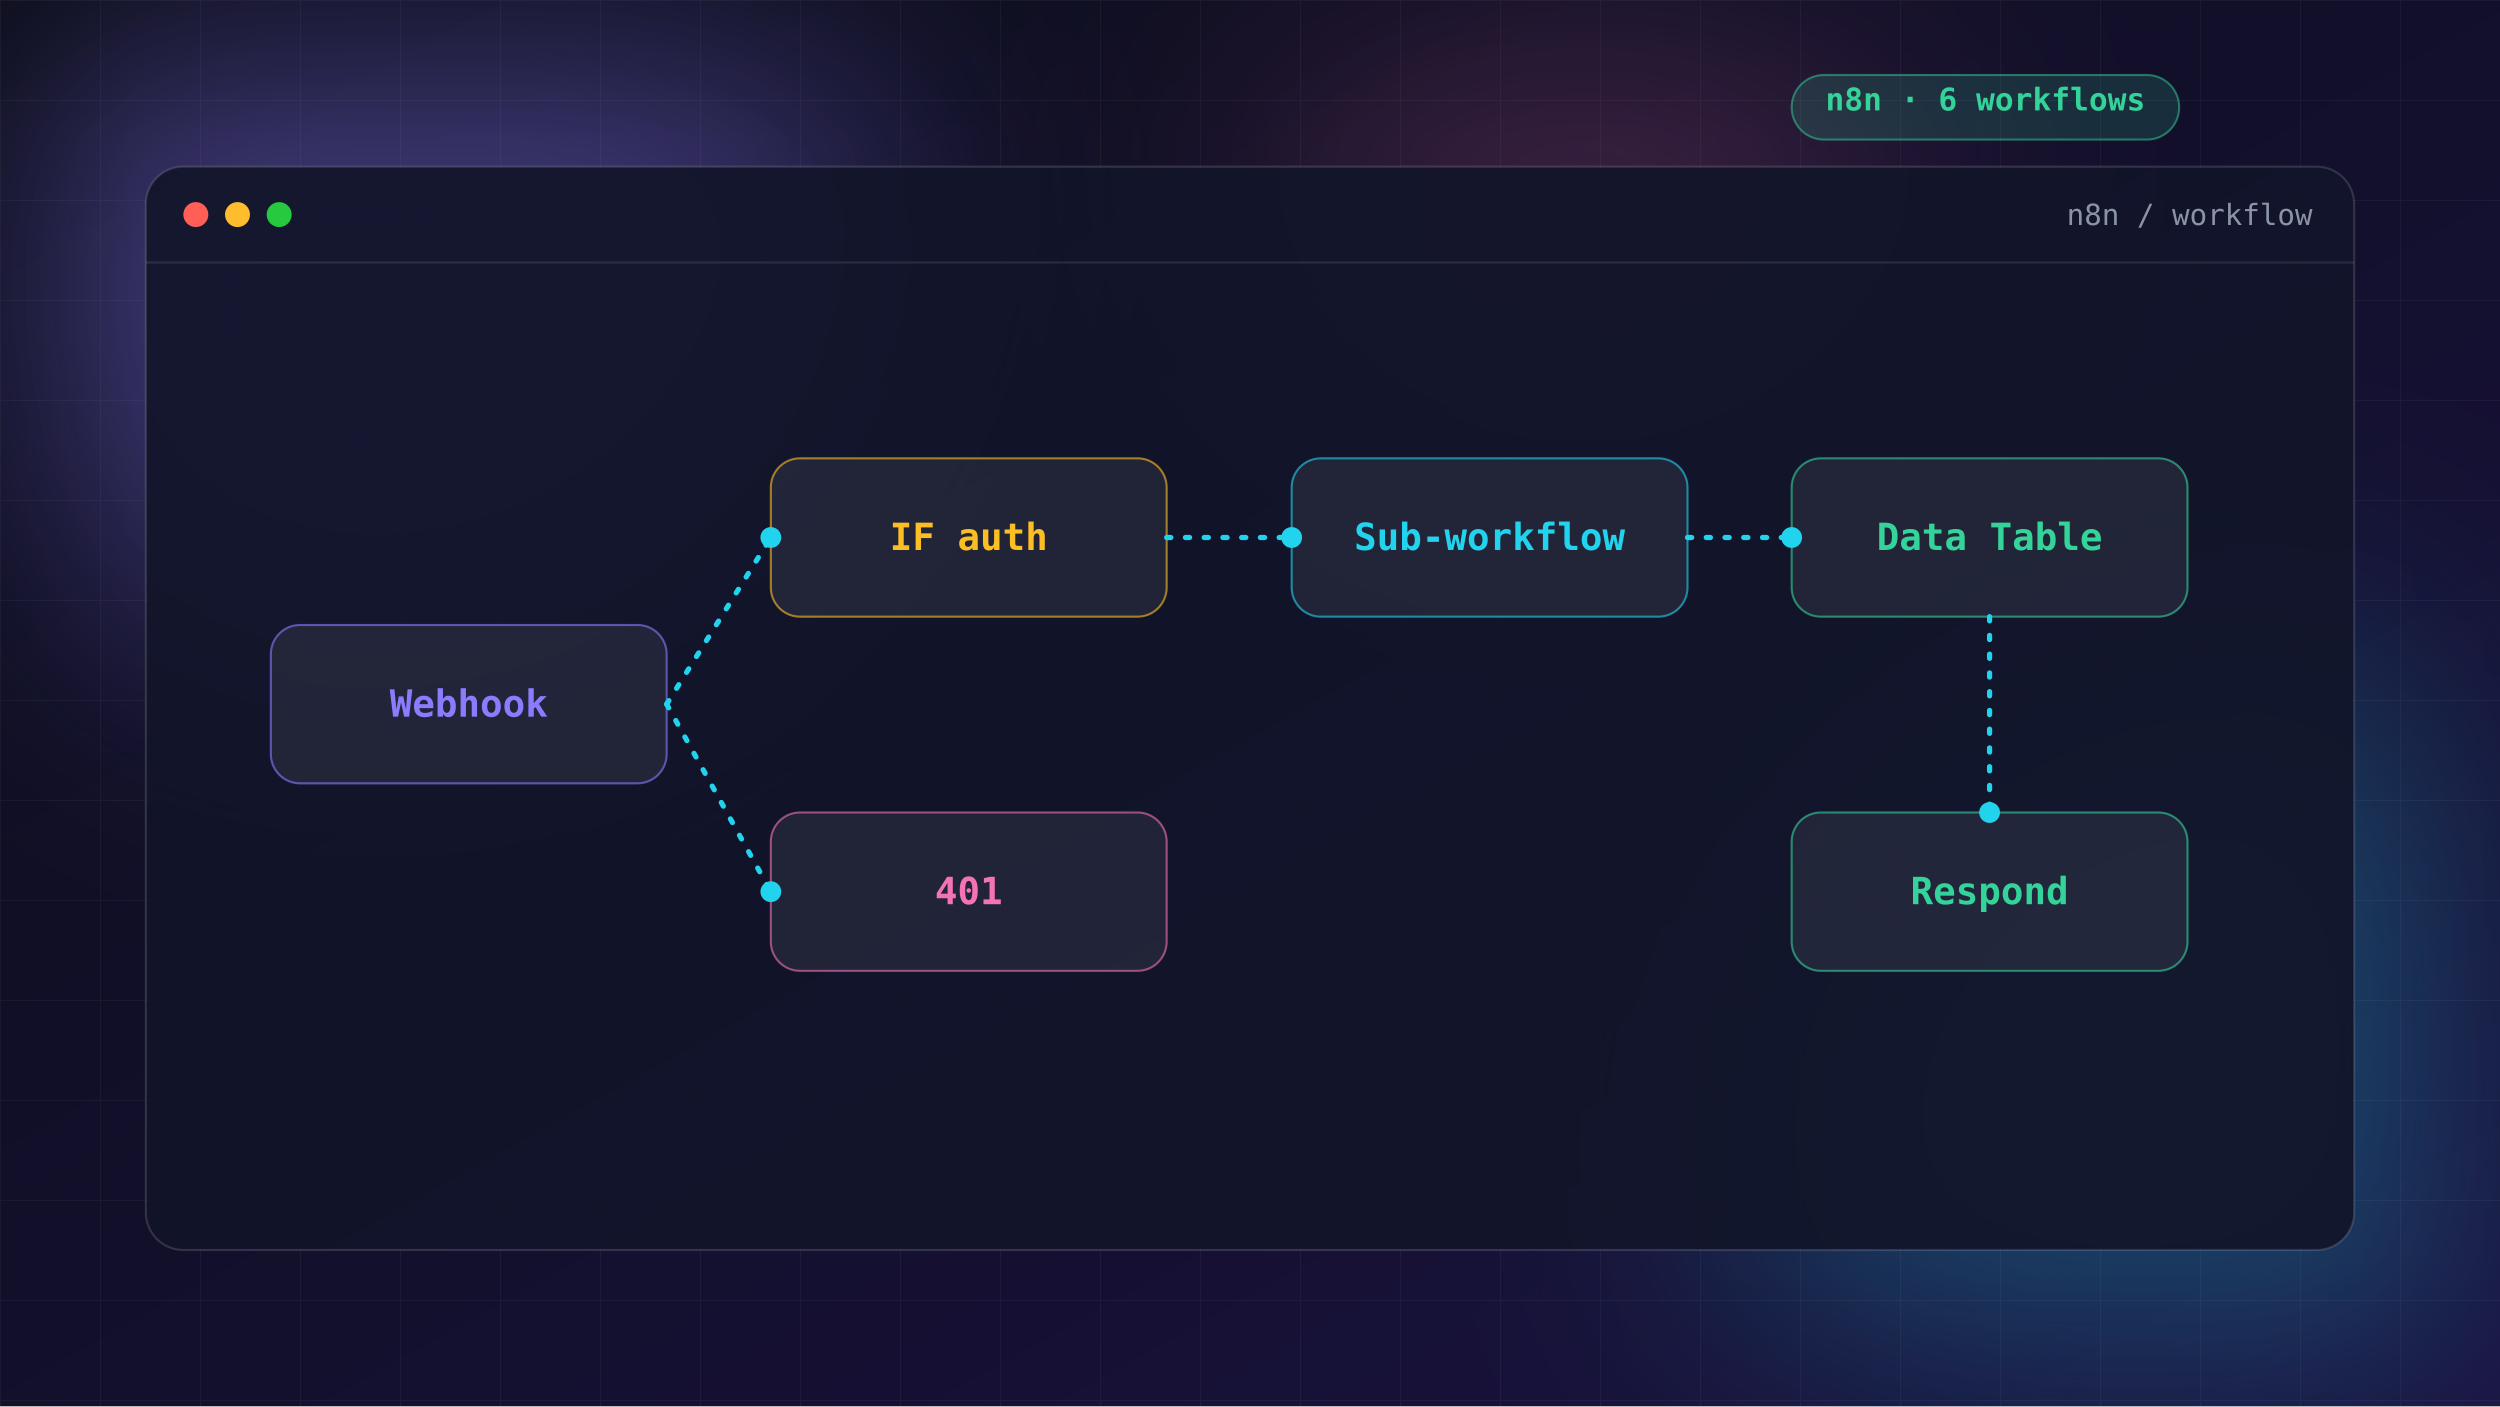
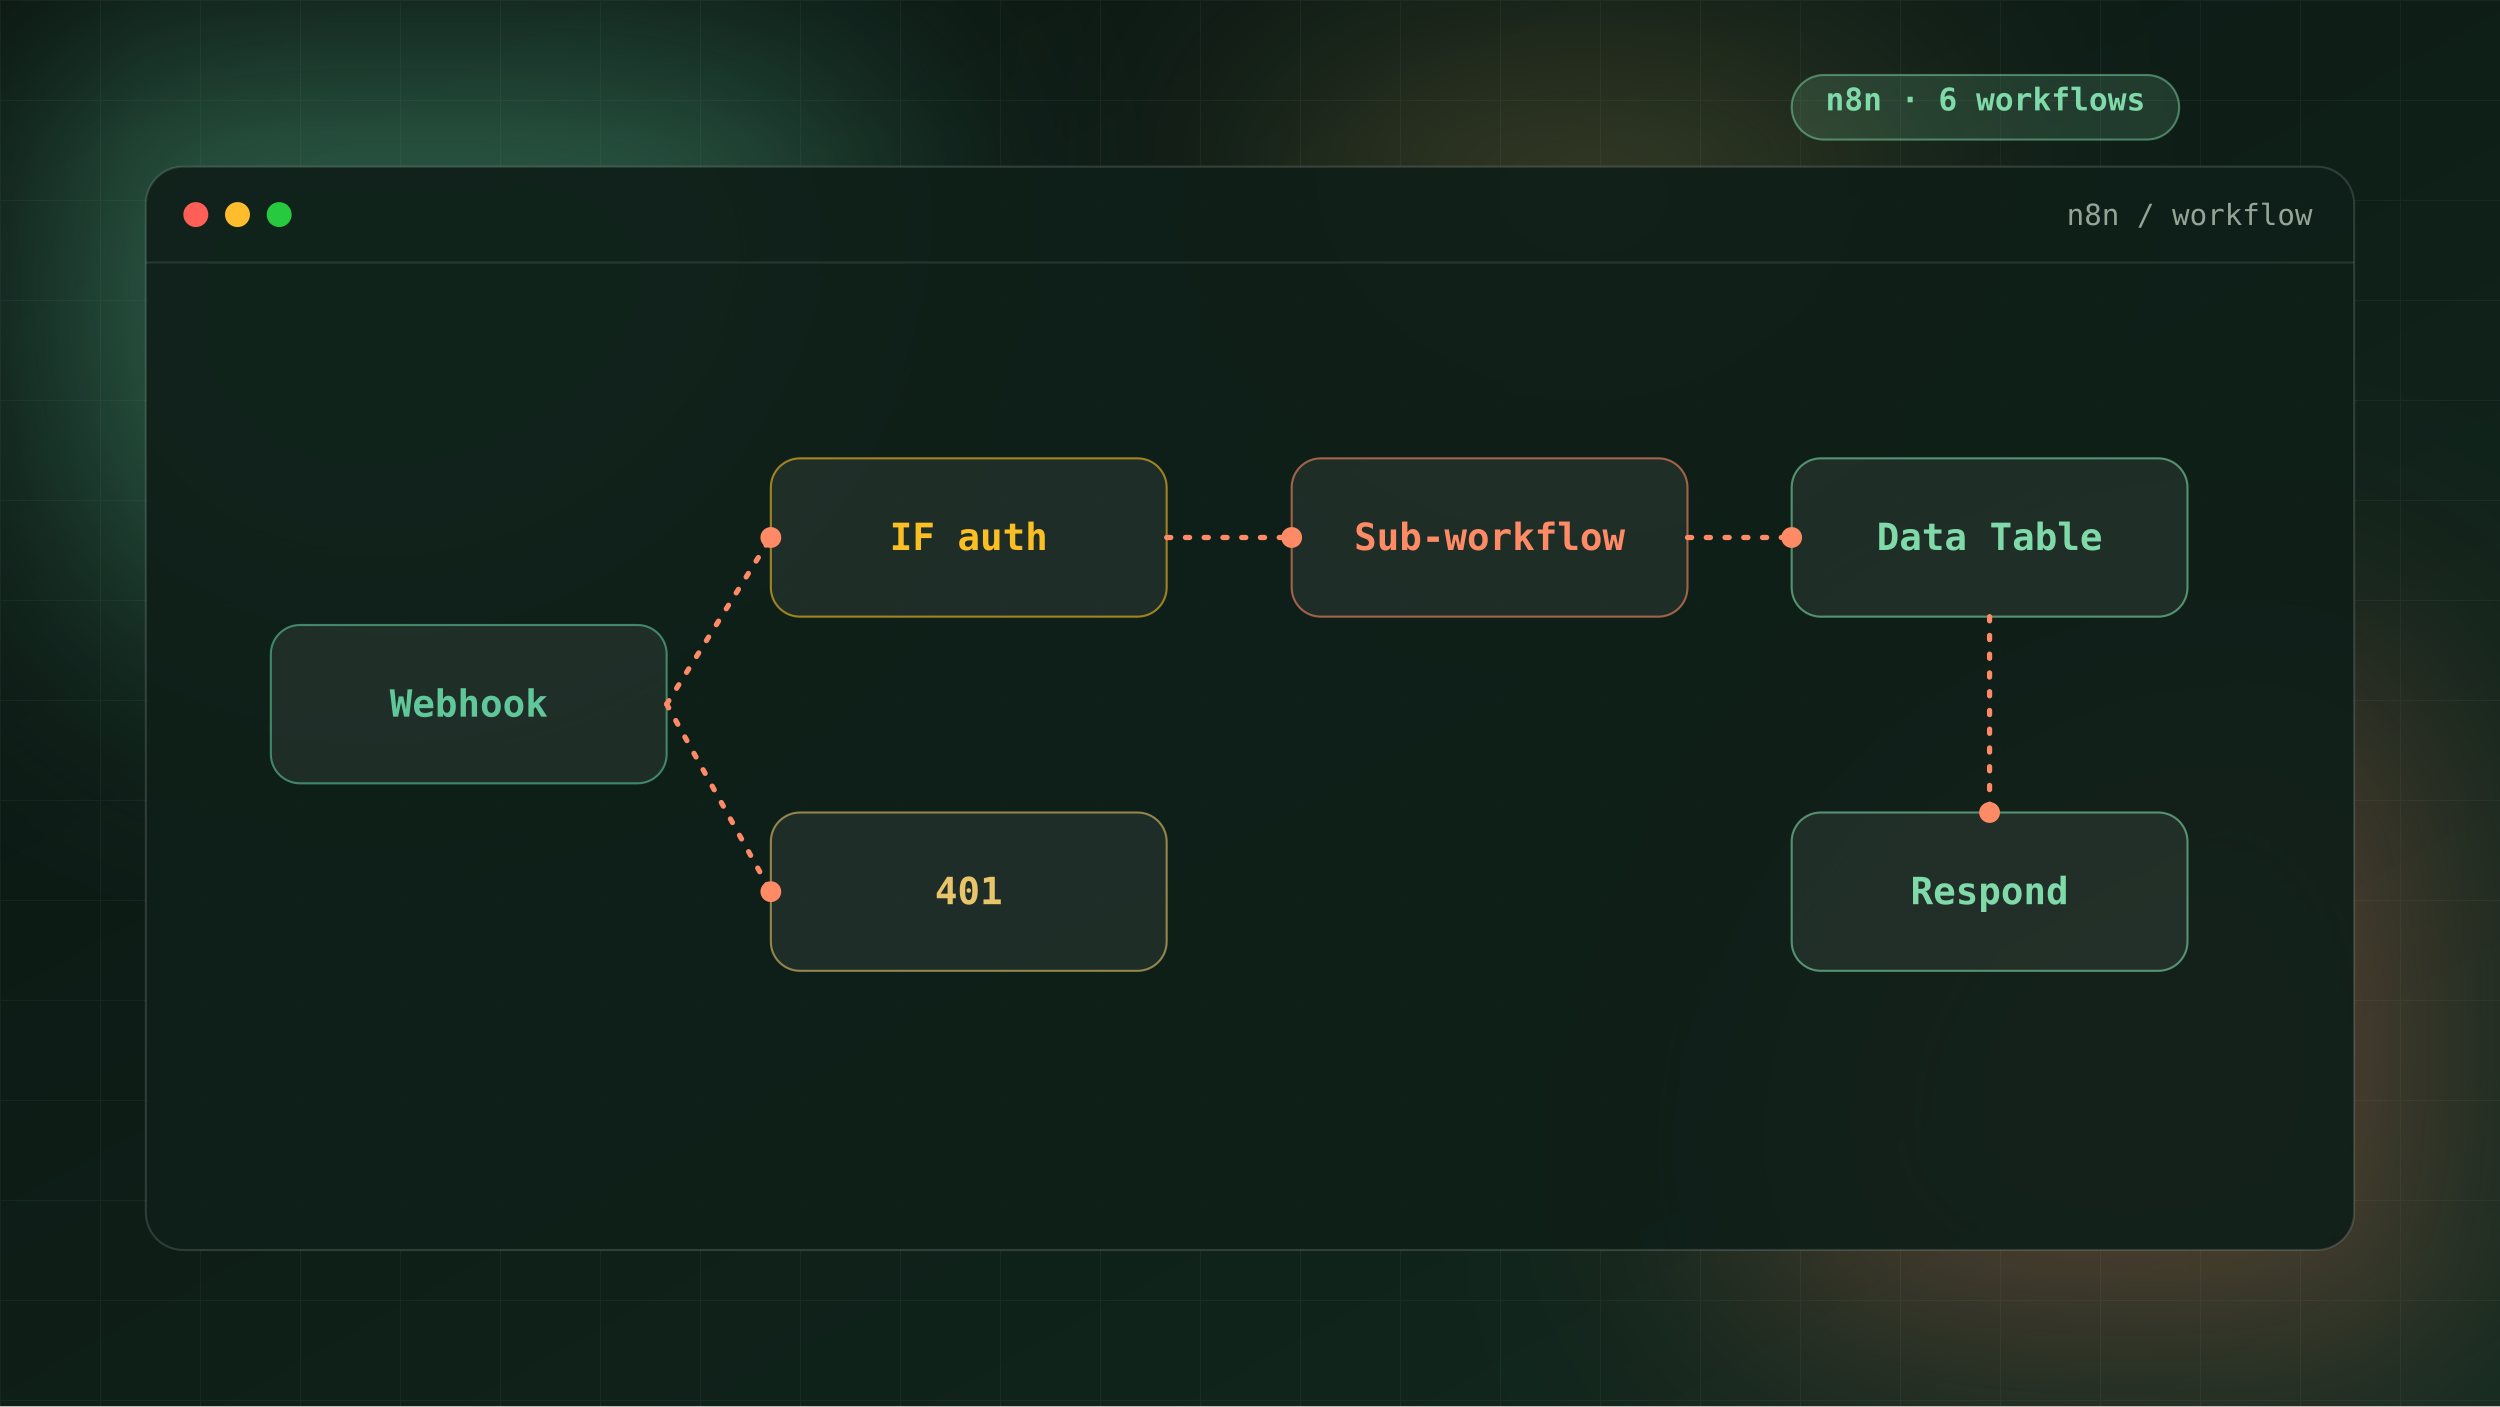
<svg xmlns="http://www.w3.org/2000/svg" viewBox="0 0 1200 675" width="1200" height="675" role="img">
  <defs>
    <linearGradient id="bg11" x1="0" y1="0" x2="1" y2="1">
-       <stop offset="0" stop-color="#0B0D18" />
-       <stop offset="1" stop-color="#1A1240" />
+       <stop offset="0" stop-color="#0a1410" />
+       <stop offset="1" stop-color="#12291f" />
    </linearGradient>
    <linearGradient id="gr11" x1="0" y1="0" x2="1" y2="0">
-       <stop offset="0" stop-color="#8B7CFF" />
-       <stop offset="0.55" stop-color="#22D3EE" />
-       <stop offset="1" stop-color="#F472B6" />
+       <stop offset="0" stop-color="#5fc79a" />
+       <stop offset="0.55" stop-color="#ff8a66" />
+       <stop offset="1" stop-color="#e8c46a" />
    </linearGradient>
    <filter id="bl11" x="-50%" y="-50%" width="200%" height="200%">
      <feGaussianBlur stdDeviation="70" />
    </filter>
    <pattern id="gd11" width="48" height="48" patternUnits="userSpaceOnUse">
      <path d="M48 0H0V48" fill="none" stroke="#fff" stroke-opacity="0.045" />
    </pattern>
  </defs>
  <rect width="1200" height="675" fill="url(#bg11)" />
  <rect width="1200" height="675" fill="url(#gd11)" />
-   <circle cx="180" cy="80" r="230" fill="#8B7CFF" opacity="0.38" filter="url(#bl11)" />
-   <circle cx="1080" cy="560" r="240" fill="#22D3EE" opacity="0.25" filter="url(#bl11)" />
-   <circle cx="760" cy="40" r="150" fill="#F472B6" opacity="0.2" filter="url(#bl11)" />
-   <rect x="70" y="80" width="1060" height="520" rx="18" fill="#12152A" fill-opacity="0.92" stroke="#fff" stroke-opacity="0.14" />
+   <circle cx="180" cy="80" r="230" fill="#5fc79a" opacity="0.38" filter="url(#bl11)" />
+   <circle cx="1080" cy="560" r="240" fill="#ff8a66" opacity="0.25" filter="url(#bl11)" />
+   <circle cx="760" cy="40" r="150" fill="#e8c46a" opacity="0.2" filter="url(#bl11)" />
+   <rect x="70" y="80" width="1060" height="520" rx="18" fill="#0f1f18" fill-opacity="0.92" stroke="#fff" stroke-opacity="0.14" />
  <path d="M70 126H1130" stroke="#fff" stroke-opacity="0.1" />
  <circle cx="94" cy="103" r="6" fill="#FF5F56" />
  <circle cx="114" cy="103" r="6" fill="#FFBD2E" />
  <circle cx="134" cy="103" r="6" fill="#27C93F" />
-   <text x="1110" y="108" font-family="ui-monospace, SFMono-Regular, Menlo, Consolas, monospace" font-size="14" font-weight="500" fill="#8B93A7" text-anchor="end" opacity="1">n8n / workflow</text>
-   <rect x="130" y="300" width="190" height="76" rx="14" fill="#fff" fill-opacity="0.07" stroke="#8B7CFF" stroke-opacity="0.6" />
-   <text x="225" y="344" font-family="ui-monospace, SFMono-Regular, Menlo, Consolas, monospace" font-size="18" font-weight="700" fill="#8B7CFF" text-anchor="middle" opacity="1">Webhook</text>
+   <text x="1110" y="108" font-family="ui-monospace, SFMono-Regular, Menlo, Consolas, monospace" font-size="14" font-weight="500" fill="#94a597" text-anchor="end" opacity="1">n8n / workflow</text>
+   <rect x="130" y="300" width="190" height="76" rx="14" fill="#fff" fill-opacity="0.07" stroke="#5fc79a" stroke-opacity="0.6" />
+   <text x="225" y="344" font-family="ui-monospace, SFMono-Regular, Menlo, Consolas, monospace" font-size="18" font-weight="700" fill="#5fc79a" text-anchor="middle" opacity="1">Webhook</text>
  <rect x="370" y="220" width="190" height="76" rx="14" fill="#fff" fill-opacity="0.07" stroke="#FBBF24" stroke-opacity="0.6" />
  <text x="465" y="264" font-family="ui-monospace, SFMono-Regular, Menlo, Consolas, monospace" font-size="18" font-weight="700" fill="#FBBF24" text-anchor="middle" opacity="1">IF auth</text>
-   <rect x="370" y="390" width="190" height="76" rx="14" fill="#fff" fill-opacity="0.07" stroke="#F472B6" stroke-opacity="0.6" />
-   <text x="465" y="434" font-family="ui-monospace, SFMono-Regular, Menlo, Consolas, monospace" font-size="18" font-weight="700" fill="#F472B6" text-anchor="middle" opacity="1">401</text>
-   <rect x="620" y="220" width="190" height="76" rx="14" fill="#fff" fill-opacity="0.07" stroke="#22D3EE" stroke-opacity="0.6" />
-   <text x="715" y="264" font-family="ui-monospace, SFMono-Regular, Menlo, Consolas, monospace" font-size="18" font-weight="700" fill="#22D3EE" text-anchor="middle" opacity="1">Sub-workflow</text>
-   <rect x="860" y="220" width="190" height="76" rx="14" fill="#fff" fill-opacity="0.07" stroke="#34D399" stroke-opacity="0.6" />
-   <text x="955" y="264" font-family="ui-monospace, SFMono-Regular, Menlo, Consolas, monospace" font-size="18" font-weight="700" fill="#34D399" text-anchor="middle" opacity="1">Data Table</text>
-   <rect x="860" y="390" width="190" height="76" rx="14" fill="#fff" fill-opacity="0.07" stroke="#34D399" stroke-opacity="0.6" />
-   <text x="955" y="434" font-family="ui-monospace, SFMono-Regular, Menlo, Consolas, monospace" font-size="18" font-weight="700" fill="#34D399" text-anchor="middle" opacity="1">Respond</text>
-   <path d="M320 338L370 258" stroke="#22D3EE" stroke-width="2.5" stroke-linecap="round" stroke-dasharray="2 7" />
-   <circle cx="370" cy="258" r="5" fill="#22D3EE" />
-   <path d="M320 338L370 428" stroke="#22D3EE" stroke-width="2.5" stroke-linecap="round" stroke-dasharray="2 7" />
-   <circle cx="370" cy="428" r="5" fill="#22D3EE" />
-   <path d="M560 258L620 258" stroke="#22D3EE" stroke-width="2.5" stroke-linecap="round" stroke-dasharray="2 7" />
-   <circle cx="620" cy="258" r="5" fill="#22D3EE" />
-   <path d="M810 258L860 258" stroke="#22D3EE" stroke-width="2.5" stroke-linecap="round" stroke-dasharray="2 7" />
-   <circle cx="860" cy="258" r="5" fill="#22D3EE" />
-   <path d="M955 296L955 390" stroke="#22D3EE" stroke-width="2.5" stroke-linecap="round" stroke-dasharray="2 7" />
-   <circle cx="955" cy="390" r="5" fill="#22D3EE" />
-   <rect x="860" y="36" width="186" height="31" rx="15.5" fill="#34D399" fill-opacity="0.16" stroke="#34D399" stroke-opacity="0.5" />
-   <text x="953.0" y="53" font-family="ui-monospace, SFMono-Regular, Menlo, Consolas, monospace" font-size="15" font-weight="600" fill="#34D399" text-anchor="middle" opacity="1">n8n · 6 workflows</text>
+   <rect x="370" y="390" width="190" height="76" rx="14" fill="#fff" fill-opacity="0.07" stroke="#e8c46a" stroke-opacity="0.6" />
+   <text x="465" y="434" font-family="ui-monospace, SFMono-Regular, Menlo, Consolas, monospace" font-size="18" font-weight="700" fill="#e8c46a" text-anchor="middle" opacity="1">401</text>
+   <rect x="620" y="220" width="190" height="76" rx="14" fill="#fff" fill-opacity="0.07" stroke="#ff8a66" stroke-opacity="0.6" />
+   <text x="715" y="264" font-family="ui-monospace, SFMono-Regular, Menlo, Consolas, monospace" font-size="18" font-weight="700" fill="#ff8a66" text-anchor="middle" opacity="1">Sub-workflow</text>
+   <rect x="860" y="220" width="190" height="76" rx="14" fill="#fff" fill-opacity="0.07" stroke="#7fd9a8" stroke-opacity="0.6" />
+   <text x="955" y="264" font-family="ui-monospace, SFMono-Regular, Menlo, Consolas, monospace" font-size="18" font-weight="700" fill="#7fd9a8" text-anchor="middle" opacity="1">Data Table</text>
+   <rect x="860" y="390" width="190" height="76" rx="14" fill="#fff" fill-opacity="0.07" stroke="#7fd9a8" stroke-opacity="0.6" />
+   <text x="955" y="434" font-family="ui-monospace, SFMono-Regular, Menlo, Consolas, monospace" font-size="18" font-weight="700" fill="#7fd9a8" text-anchor="middle" opacity="1">Respond</text>
+   <path d="M320 338L370 258" stroke="#ff8a66" stroke-width="2.5" stroke-linecap="round" stroke-dasharray="2 7" />
+   <circle cx="370" cy="258" r="5" fill="#ff8a66" />
+   <path d="M320 338L370 428" stroke="#ff8a66" stroke-width="2.5" stroke-linecap="round" stroke-dasharray="2 7" />
+   <circle cx="370" cy="428" r="5" fill="#ff8a66" />
+   <path d="M560 258L620 258" stroke="#ff8a66" stroke-width="2.5" stroke-linecap="round" stroke-dasharray="2 7" />
+   <circle cx="620" cy="258" r="5" fill="#ff8a66" />
+   <path d="M810 258L860 258" stroke="#ff8a66" stroke-width="2.5" stroke-linecap="round" stroke-dasharray="2 7" />
+   <circle cx="860" cy="258" r="5" fill="#ff8a66" />
+   <path d="M955 296L955 390" stroke="#ff8a66" stroke-width="2.5" stroke-linecap="round" stroke-dasharray="2 7" />
+   <circle cx="955" cy="390" r="5" fill="#ff8a66" />
+   <rect x="860" y="36" width="186" height="31" rx="15.5" fill="#7fd9a8" fill-opacity="0.16" stroke="#7fd9a8" stroke-opacity="0.5" />
+   <text x="953.0" y="53" font-family="ui-monospace, SFMono-Regular, Menlo, Consolas, monospace" font-size="15" font-weight="600" fill="#7fd9a8" text-anchor="middle" opacity="1">n8n · 6 workflows</text>
</svg>
